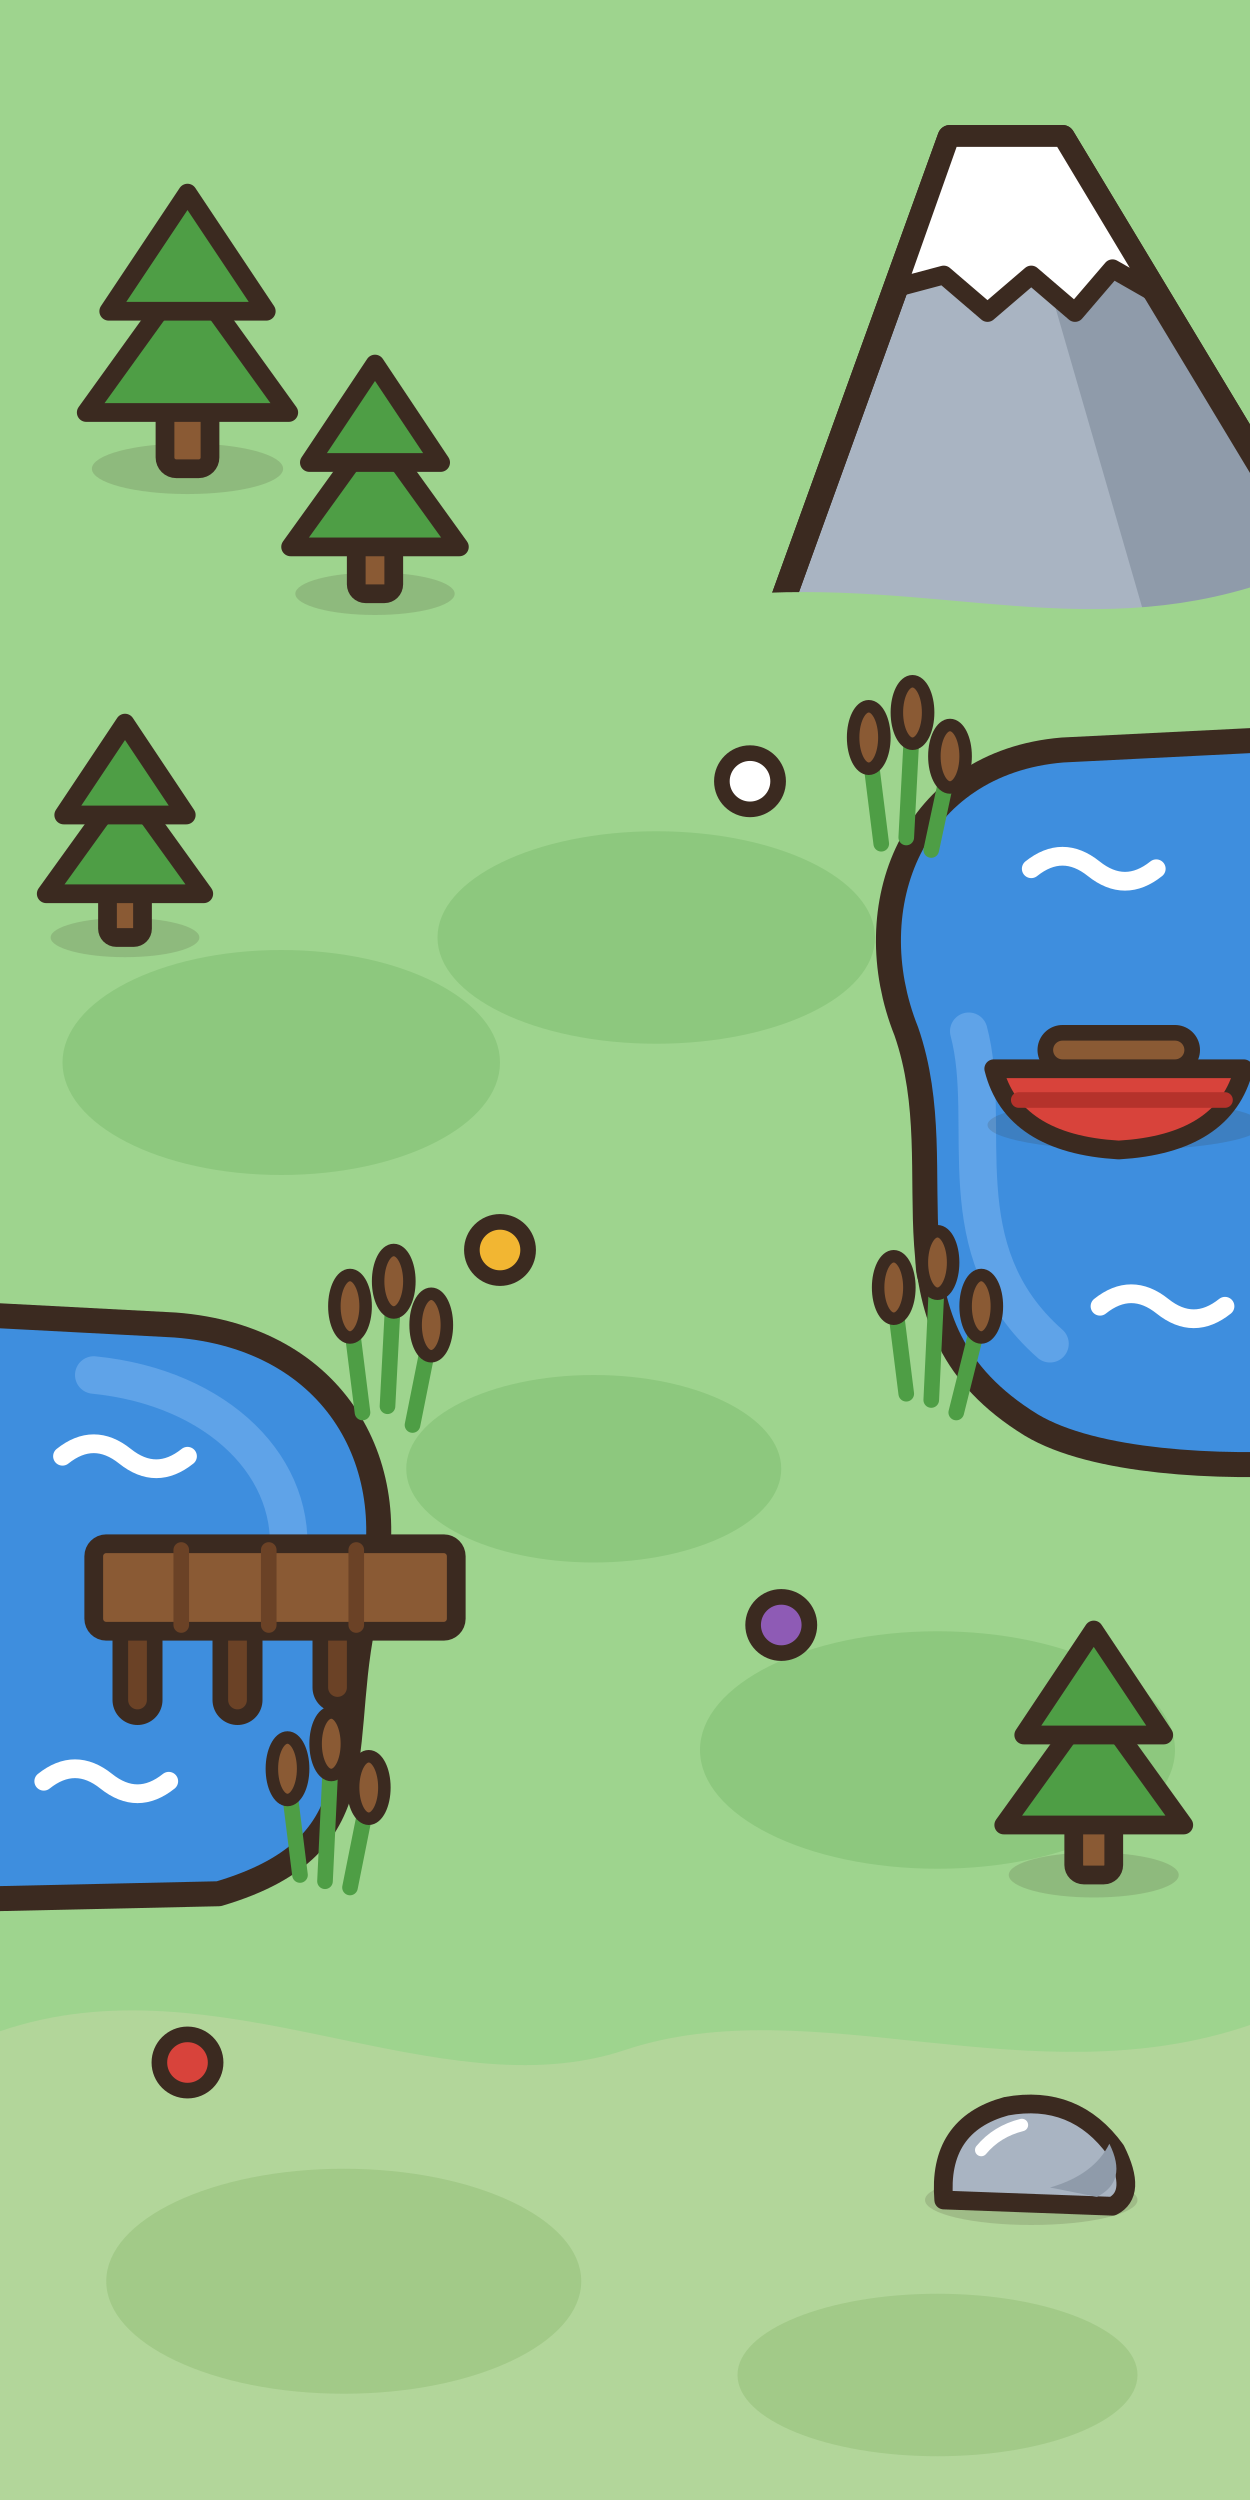
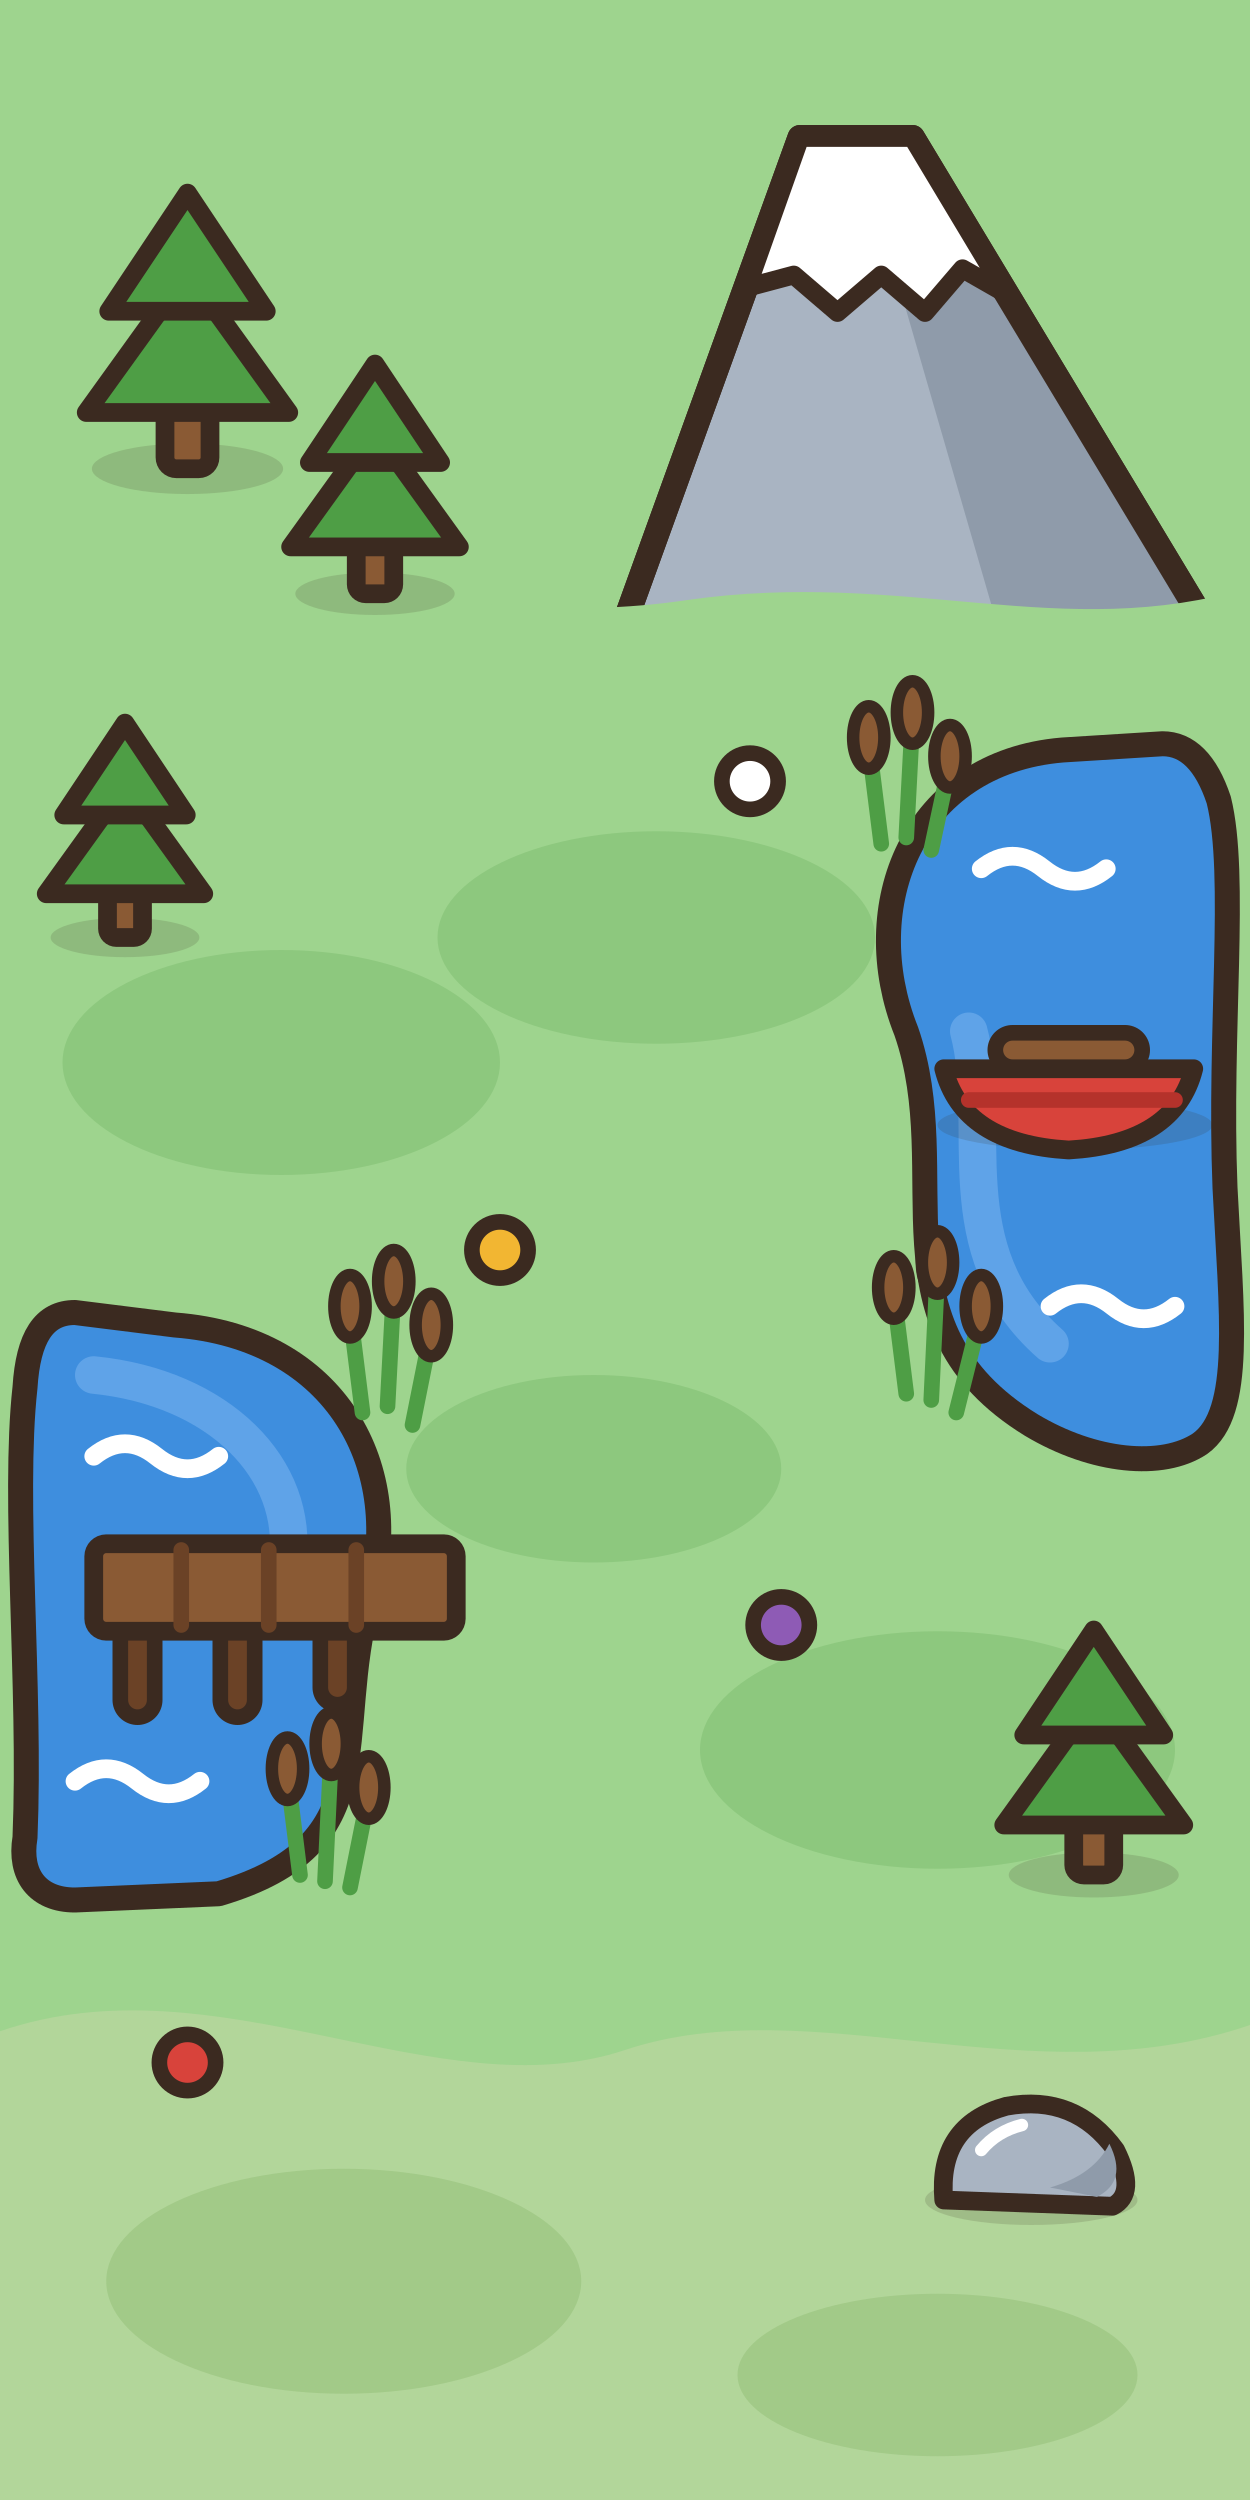
<svg xmlns="http://www.w3.org/2000/svg" viewBox="0 0 400 800" width="400" height="800" preserveAspectRatio="xMidYMid slice">
  <rect x="0" y="0" width="400" height="800" fill="#9ED48E" />
-   <path d="M304 44 L340 44 L440 210 L244 210 Z" fill="#A9B4C2" stroke="#3B2A20" stroke-width="8" stroke-linejoin="round" stroke-linecap="round" />
-   <path d="M322 44 L340 44 L440 210 L370 210 Z" fill="#8F9BAA" />
-   <path d="M304 44 L340 44 L440 210 L244 210 Z" fill="none" stroke="#3B2A20" stroke-width="8" stroke-linejoin="round" stroke-linecap="round" />
-   <path d="M304 44 L340 44 L370 94 L356 86 L344 100 L330 88 L316 100 L302 88 L287 92 Z" fill="#FFFFFF" stroke="#3B2A20" stroke-width="6" stroke-linejoin="round" stroke-linecap="round" />
+   <g transform="translate(-48 0)">
+     <path d="M304 44 L340 44 L440 210 L244 210 Z" fill="#A9B4C2" stroke="#3B2A20" stroke-width="8" stroke-linejoin="round" stroke-linecap="round" />
+   </g>
+   <g transform="translate(-48 0)">
+     <path d="M322 44 L340 44 L440 210 L370 210 Z" fill="#8F9BAA" />
+   </g>
+   <g transform="translate(-48 0)">
+     <path d="M304 44 L340 44 L440 210 L244 210 Z" fill="none" stroke="#3B2A20" stroke-width="8" stroke-linejoin="round" stroke-linecap="round" />
+   </g>
+   <g transform="translate(-48 0)">
+     <path d="M304 44 L340 44 L370 94 L356 86 L344 100 L330 88 L316 100 L302 88 L287 92 Z" fill="#FFFFFF" stroke="#3B2A20" stroke-width="6" stroke-linejoin="round" stroke-linecap="round" />
+   </g>
  <path d="M0 186 C70 170, 140 204, 220 192 C290 182, 340 206, 400 188 L400 260 L0 260 Z" fill="#9ED48E" />
  <ellipse cx="210" cy="300" rx="70" ry="34" fill="#8DC87E" />
  <ellipse cx="90" cy="340" rx="70" ry="36" fill="#8DC87E" />
  <ellipse cx="300" cy="560" rx="76" ry="38" fill="#8DC87E" />
  <ellipse cx="190" cy="470" rx="60" ry="30" fill="#8DC87E" />
-   <path d="M420 236 L340 240 C292 244, 274 290, 290 330 C306 376, 278 424, 330 456 C350 468, 390 470, 420 468 Z" fill="#3E8EDE" stroke="#3B2A20" stroke-width="8" stroke-linejoin="round" stroke-linecap="round" />
+   <path d="M372 238 L340 240 C292 244, 274 290, 290 330 C306 376, 278 424, 330 456 C350 468, 372 470, 384 462 C398 452, 394 420, 392 380 C390 330, 396 280, 390 256 C386 244, 380 238, 372 238 Z" fill="#3E8EDE" stroke="#3B2A20" stroke-width="8" stroke-linejoin="round" stroke-linecap="round" />
  <path d="M310 330 C318 360, 302 400, 336 430" fill="none" stroke="#5FA3E8" stroke-width="12" stroke-linecap="round" stroke-linejoin="round" />
-   <path d="M330 278 Q340 270 350 278 Q360 286 370 278" fill="none" stroke="#FFFFFF" stroke-width="6" stroke-linecap="round" stroke-linejoin="round" />
-   <path d="M352 418 Q362 410 372 418 Q382 426 392 418" fill="none" stroke="#FFFFFF" stroke-width="6" stroke-linecap="round" stroke-linejoin="round" />
-   <ellipse cx="360" cy="360" rx="44" ry="8" fill="#3B2A20" fill-opacity="0.15" />
-   <path d="M318 342 L398 342 Q392 366 358 368 Q324 366 318 342 Z" fill="#D8433B" stroke="#3B2A20" stroke-width="6" stroke-linejoin="round" stroke-linecap="round" />
-   <path d="M326 352 L392 352" fill="none" stroke="#B5322B" stroke-width="5" stroke-linecap="round" stroke-linejoin="round" />
-   <path d="M340 336 L376 336" fill="none" stroke="#3B2A20" stroke-width="16" stroke-linecap="round" stroke-linejoin="round" />
-   <path d="M340 336 L376 336" fill="none" stroke="#8A5A34" stroke-width="6" stroke-linecap="round" stroke-linejoin="round" />
+   <g transform="translate(-16 0)">
+     <path d="M330 278 Q340 270 350 278 Q360 286 370 278" fill="none" stroke="#FFFFFF" stroke-width="6" stroke-linecap="round" stroke-linejoin="round" />
+   </g>
+   <g transform="translate(-16 0)">
+     <path d="M352 418 Q362 410 372 418 Q382 426 392 418" fill="none" stroke="#FFFFFF" stroke-width="6" stroke-linecap="round" stroke-linejoin="round" />
+   </g>
+   <g transform="translate(-16 0)">
+     <ellipse cx="360" cy="360" rx="44" ry="8" fill="#3B2A20" fill-opacity="0.15" />
+   </g>
+   <g transform="translate(-16 0)">
+     <path d="M318 342 L398 342 Q392 366 358 368 Q324 366 318 342 Z" fill="#D8433B" stroke="#3B2A20" stroke-width="6" stroke-linejoin="round" stroke-linecap="round" />
+   </g>
+   <g transform="translate(-16 0)">
+     <path d="M326 352 L392 352" fill="none" stroke="#B5322B" stroke-width="5" stroke-linecap="round" stroke-linejoin="round" />
+   </g>
+   <g transform="translate(-16 0)">
+     <path d="M340 336 L376 336" fill="none" stroke="#3B2A20" stroke-width="16" stroke-linecap="round" stroke-linejoin="round" />
+   </g>
+   <g transform="translate(-16 0)">
+     <path d="M340 336 L376 336" fill="none" stroke="#8A5A34" stroke-width="6" stroke-linecap="round" stroke-linejoin="round" />
+   </g>
  <path d="M282 270 L278 238 M290 268 L292 230 M298 272 L304 244" fill="none" stroke="#4E9E45" stroke-width="5" stroke-linecap="round" stroke-linejoin="round" />
  <ellipse cx="278" cy="236" rx="5" ry="10" fill="#8A5A34" stroke="#3B2A20" stroke-width="4" />
  <ellipse cx="292" cy="228" rx="5" ry="10" fill="#8A5A34" stroke="#3B2A20" stroke-width="4" />
  <ellipse cx="304" cy="242" rx="5" ry="10" fill="#8A5A34" stroke="#3B2A20" stroke-width="4" />
  <path d="M290 446 L286 414 M298 448 L300 406 M306 452 L314 420" fill="none" stroke="#4E9E45" stroke-width="5" stroke-linecap="round" stroke-linejoin="round" />
  <ellipse cx="286" cy="412" rx="5" ry="10" fill="#8A5A34" stroke="#3B2A20" stroke-width="4" />
  <ellipse cx="300" cy="404" rx="5" ry="10" fill="#8A5A34" stroke="#3B2A20" stroke-width="4" />
  <ellipse cx="314" cy="418" rx="5" ry="10" fill="#8A5A34" stroke="#3B2A20" stroke-width="4" />
-   <path d="M-20 420 L56 424 C108 428, 130 470, 118 512 C106 556, 124 590, 70 606 L-20 608 Z" fill="#3E8EDE" stroke="#3B2A20" stroke-width="8" stroke-linejoin="round" stroke-linecap="round" />
+   <path d="M24 420 L56 424 C108 428, 130 470, 118 512 C106 556, 124 590, 70 606 L24 608 C12 608, 6 600, 8 588 C10 540, 4 480, 8 444 C9 428, 14 420, 24 420 Z" fill="#3E8EDE" stroke="#3B2A20" stroke-width="8" stroke-linejoin="round" stroke-linecap="round" />
  <path d="M30 440 C70 444, 96 470, 92 500" fill="none" stroke="#5FA3E8" stroke-width="12" stroke-linecap="round" stroke-linejoin="round" />
-   <path d="M14 570 Q24 562 34 570 Q44 578 54 570" fill="none" stroke="#FFFFFF" stroke-width="6" stroke-linecap="round" stroke-linejoin="round" />
-   <path d="M20 466 Q30 458 40 466 Q50 474 60 466" fill="none" stroke="#FFFFFF" stroke-width="6" stroke-linecap="round" stroke-linejoin="round" />
+   <g transform="translate(10 0)">
+     <path d="M14 570 Q24 562 34 570 Q44 578 54 570" fill="none" stroke="#FFFFFF" stroke-width="6" stroke-linecap="round" stroke-linejoin="round" />
+   </g>
+   <g transform="translate(10 0)">
+     <path d="M20 466 Q30 458 40 466 Q50 474 60 466" fill="none" stroke="#FFFFFF" stroke-width="6" stroke-linecap="round" stroke-linejoin="round" />
+   </g>
  <path d="M44 520 L44 544 M76 520 L76 544 M108 520 L108 540" fill="none" stroke="#3B2A20" stroke-width="16" stroke-linecap="round" stroke-linejoin="round" />
  <path d="M44 520 L44 544 M76 520 L76 544 M108 520 L108 540" fill="none" stroke="#6B4226" stroke-width="6" stroke-linecap="round" stroke-linejoin="round" />
  <rect x="30" y="494" width="116" height="28" rx="4" fill="#8A5A34" stroke="#3B2A20" stroke-width="6" stroke-linejoin="round" stroke-linecap="round" />
  <path d="M58 496 L58 520 M86 496 L86 520 M114 496 L114 520" fill="none" stroke="#6B4226" stroke-width="5" stroke-linecap="round" stroke-linejoin="round" />
  <path d="M116 452 L112 420 M124 450 L126 412 M132 456 L138 426" fill="none" stroke="#4E9E45" stroke-width="5" stroke-linecap="round" stroke-linejoin="round" />
  <ellipse cx="112" cy="418" rx="5" ry="10" fill="#8A5A34" stroke="#3B2A20" stroke-width="4" />
  <ellipse cx="126" cy="410" rx="5" ry="10" fill="#8A5A34" stroke="#3B2A20" stroke-width="4" />
  <ellipse cx="138" cy="424" rx="5" ry="10" fill="#8A5A34" stroke="#3B2A20" stroke-width="4" />
  <path d="M96 600 L92 568 M104 602 L106 560 M112 604 L118 574" fill="none" stroke="#4E9E45" stroke-width="5" stroke-linecap="round" stroke-linejoin="round" />
  <ellipse cx="92" cy="566" rx="5" ry="10" fill="#8A5A34" stroke="#3B2A20" stroke-width="4" />
  <ellipse cx="106" cy="558" rx="5" ry="10" fill="#8A5A34" stroke="#3B2A20" stroke-width="4" />
  <ellipse cx="118" cy="572" rx="5" ry="10" fill="#8A5A34" stroke="#3B2A20" stroke-width="4" />
  <ellipse cx="60" cy="150" rx="30.6" ry="8.1" fill="#3B2A20" fill-opacity="0.15" />
  <rect x="52.8" y="130.2" width="14.4" height="19.8" rx="3.6" fill="#8A5A34" stroke="#3B2A20" stroke-width="6" stroke-linejoin="round" stroke-linecap="round" />
  <path d="M60 87 L92.4 132 L27.6 132 Z" fill="#4E9E45" stroke="#3B2A20" stroke-width="6" stroke-linejoin="round" stroke-linecap="round" />
  <path d="M60 61.8 L85.2 99.6 L34.8 99.6 Z" fill="#4E9E45" stroke="#3B2A20" stroke-width="6" stroke-linejoin="round" stroke-linecap="round" />
  <ellipse cx="120" cy="190" rx="25.5" ry="6.8" fill="#3B2A20" fill-opacity="0.15" />
  <rect x="114" y="173.5" width="12" height="16.5" rx="3" fill="#8A5A34" stroke="#3B2A20" stroke-width="6" stroke-linejoin="round" stroke-linecap="round" />
  <path d="M120 137.5 L147 175 L93 175 Z" fill="#4E9E45" stroke="#3B2A20" stroke-width="6" stroke-linejoin="round" stroke-linecap="round" />
  <path d="M120 116.5 L141 148 L99 148 Z" fill="#4E9E45" stroke="#3B2A20" stroke-width="6" stroke-linejoin="round" stroke-linecap="round" />
  <ellipse cx="40" cy="300" rx="23.8" ry="6.3" fill="#3B2A20" fill-opacity="0.15" />
  <rect x="34.4" y="284.6" width="11.2" height="15.4" rx="2.8" fill="#8A5A34" stroke="#3B2A20" stroke-width="6" stroke-linejoin="round" stroke-linecap="round" />
  <path d="M40 251 L65.2 286 L14.8 286 Z" fill="#4E9E45" stroke="#3B2A20" stroke-width="6" stroke-linejoin="round" stroke-linecap="round" />
  <path d="M40 231.4 L59.6 260.8 L20.4 260.8 Z" fill="#4E9E45" stroke="#3B2A20" stroke-width="6" stroke-linejoin="round" stroke-linecap="round" />
  <ellipse cx="350" cy="600" rx="27.2" ry="7.2" fill="#3B2A20" fill-opacity="0.15" />
  <rect x="343.6" y="582.4" width="12.8" height="17.6" rx="3.2" fill="#8A5A34" stroke="#3B2A20" stroke-width="6" stroke-linejoin="round" stroke-linecap="round" />
  <path d="M350 544 L378.8 584 L321.2 584 Z" fill="#4E9E45" stroke="#3B2A20" stroke-width="6" stroke-linejoin="round" stroke-linecap="round" />
  <path d="M350 521.6 L372.4 555.2 L327.6 555.2 Z" fill="#4E9E45" stroke="#3B2A20" stroke-width="6" stroke-linejoin="round" stroke-linecap="round" />
  <circle cx="240" cy="250" r="9" fill="#FFFFFF" stroke="#3B2A20" stroke-width="5" />
  <circle cx="160" cy="400" r="9" fill="#F2B632" stroke="#3B2A20" stroke-width="5" />
  <circle cx="250" cy="520" r="9" fill="#8E5BB5" stroke="#3B2A20" stroke-width="5" />
  <path d="M0 650 C70 626, 140 676, 200 656 C260 636, 330 672, 400 648 L400 800 L0 800 Z" fill="#B2D69A" />
  <ellipse cx="110" cy="730" rx="76" ry="36" fill="#A2CA88" />
  <ellipse cx="300" cy="760" rx="64" ry="26" fill="#A2CA88" />
  <ellipse cx="330" cy="704" rx="34" ry="8" fill="#3B2A20" fill-opacity="0.15" />
  <path d="M302 704 Q300 680 322 674 Q344 670 357 688 Q364 702 356 706 Z" fill="#A9B4C2" stroke="#3B2A20" stroke-width="6" stroke-linejoin="round" stroke-linecap="round" />
  <path d="M336 700 Q350 696 355 686 Q361 698 351 703 Z" fill="#8F9BAA" />
  <path d="M314 688 Q319 682 327 680" fill="none" stroke="#FFFFFF" stroke-width="4" stroke-linecap="round" stroke-linejoin="round" />
  <circle cx="60" cy="660" r="9" fill="#D8433B" stroke="#3B2A20" stroke-width="5" />
</svg>
